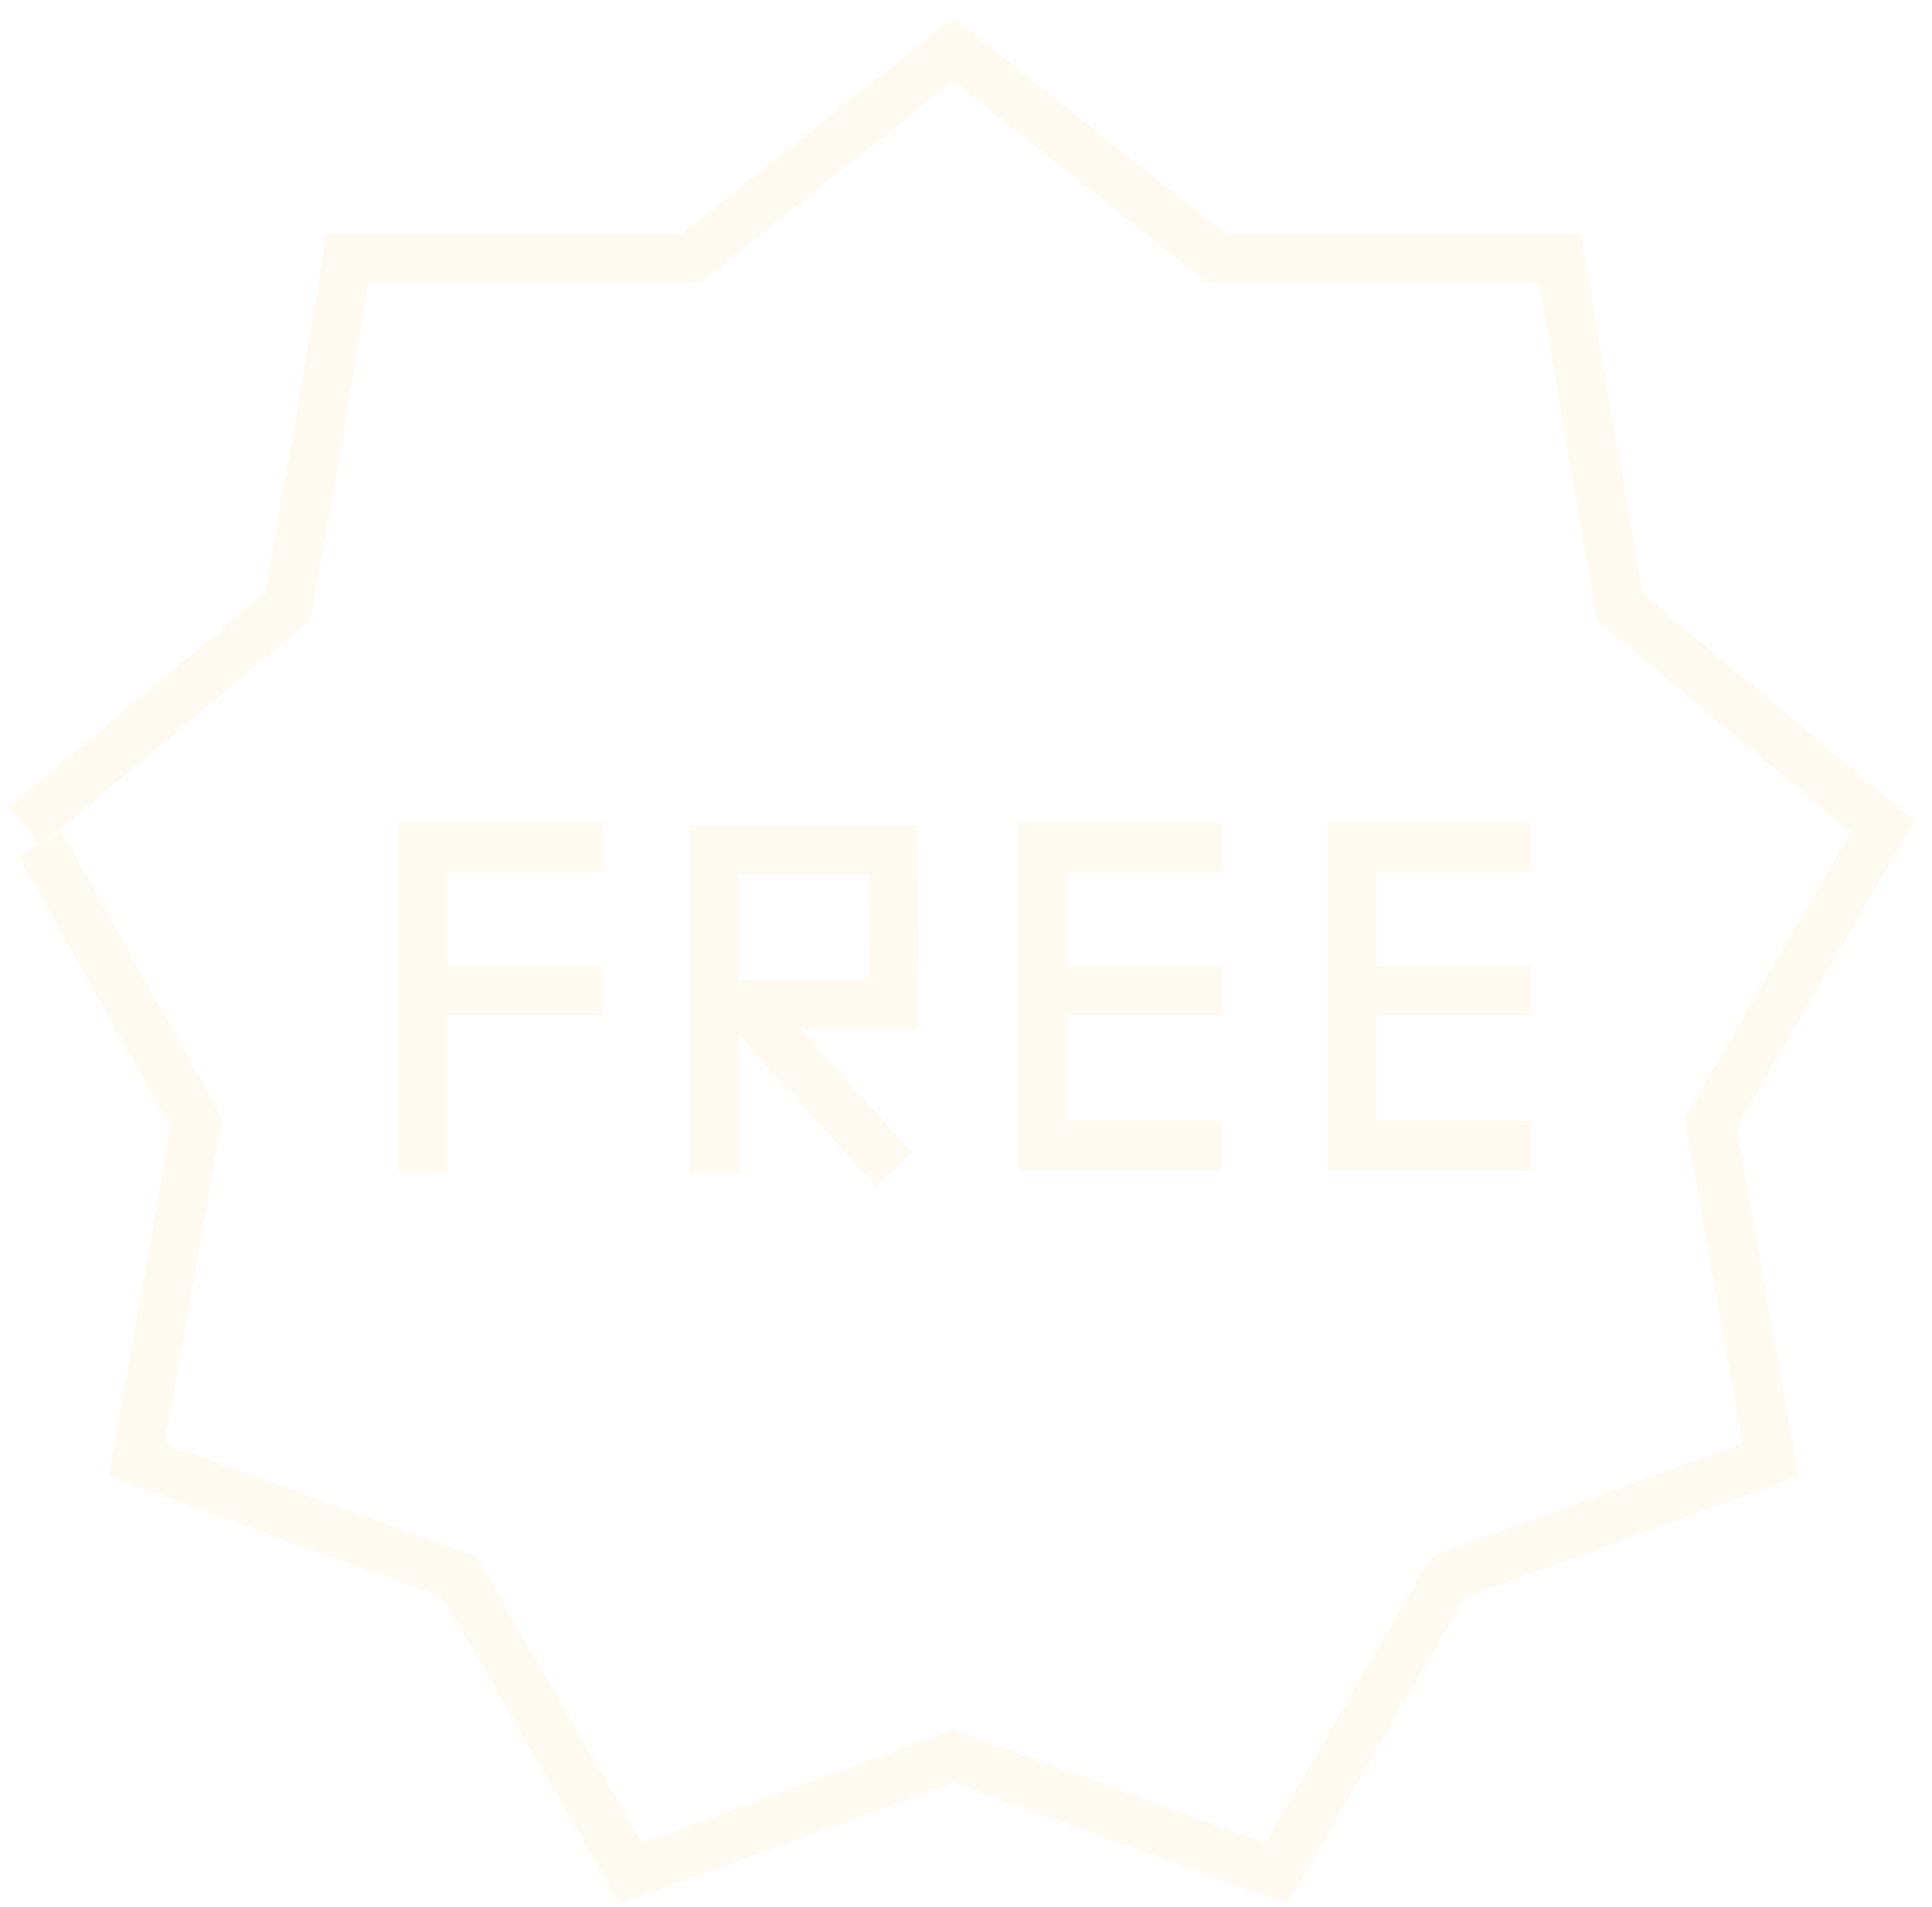
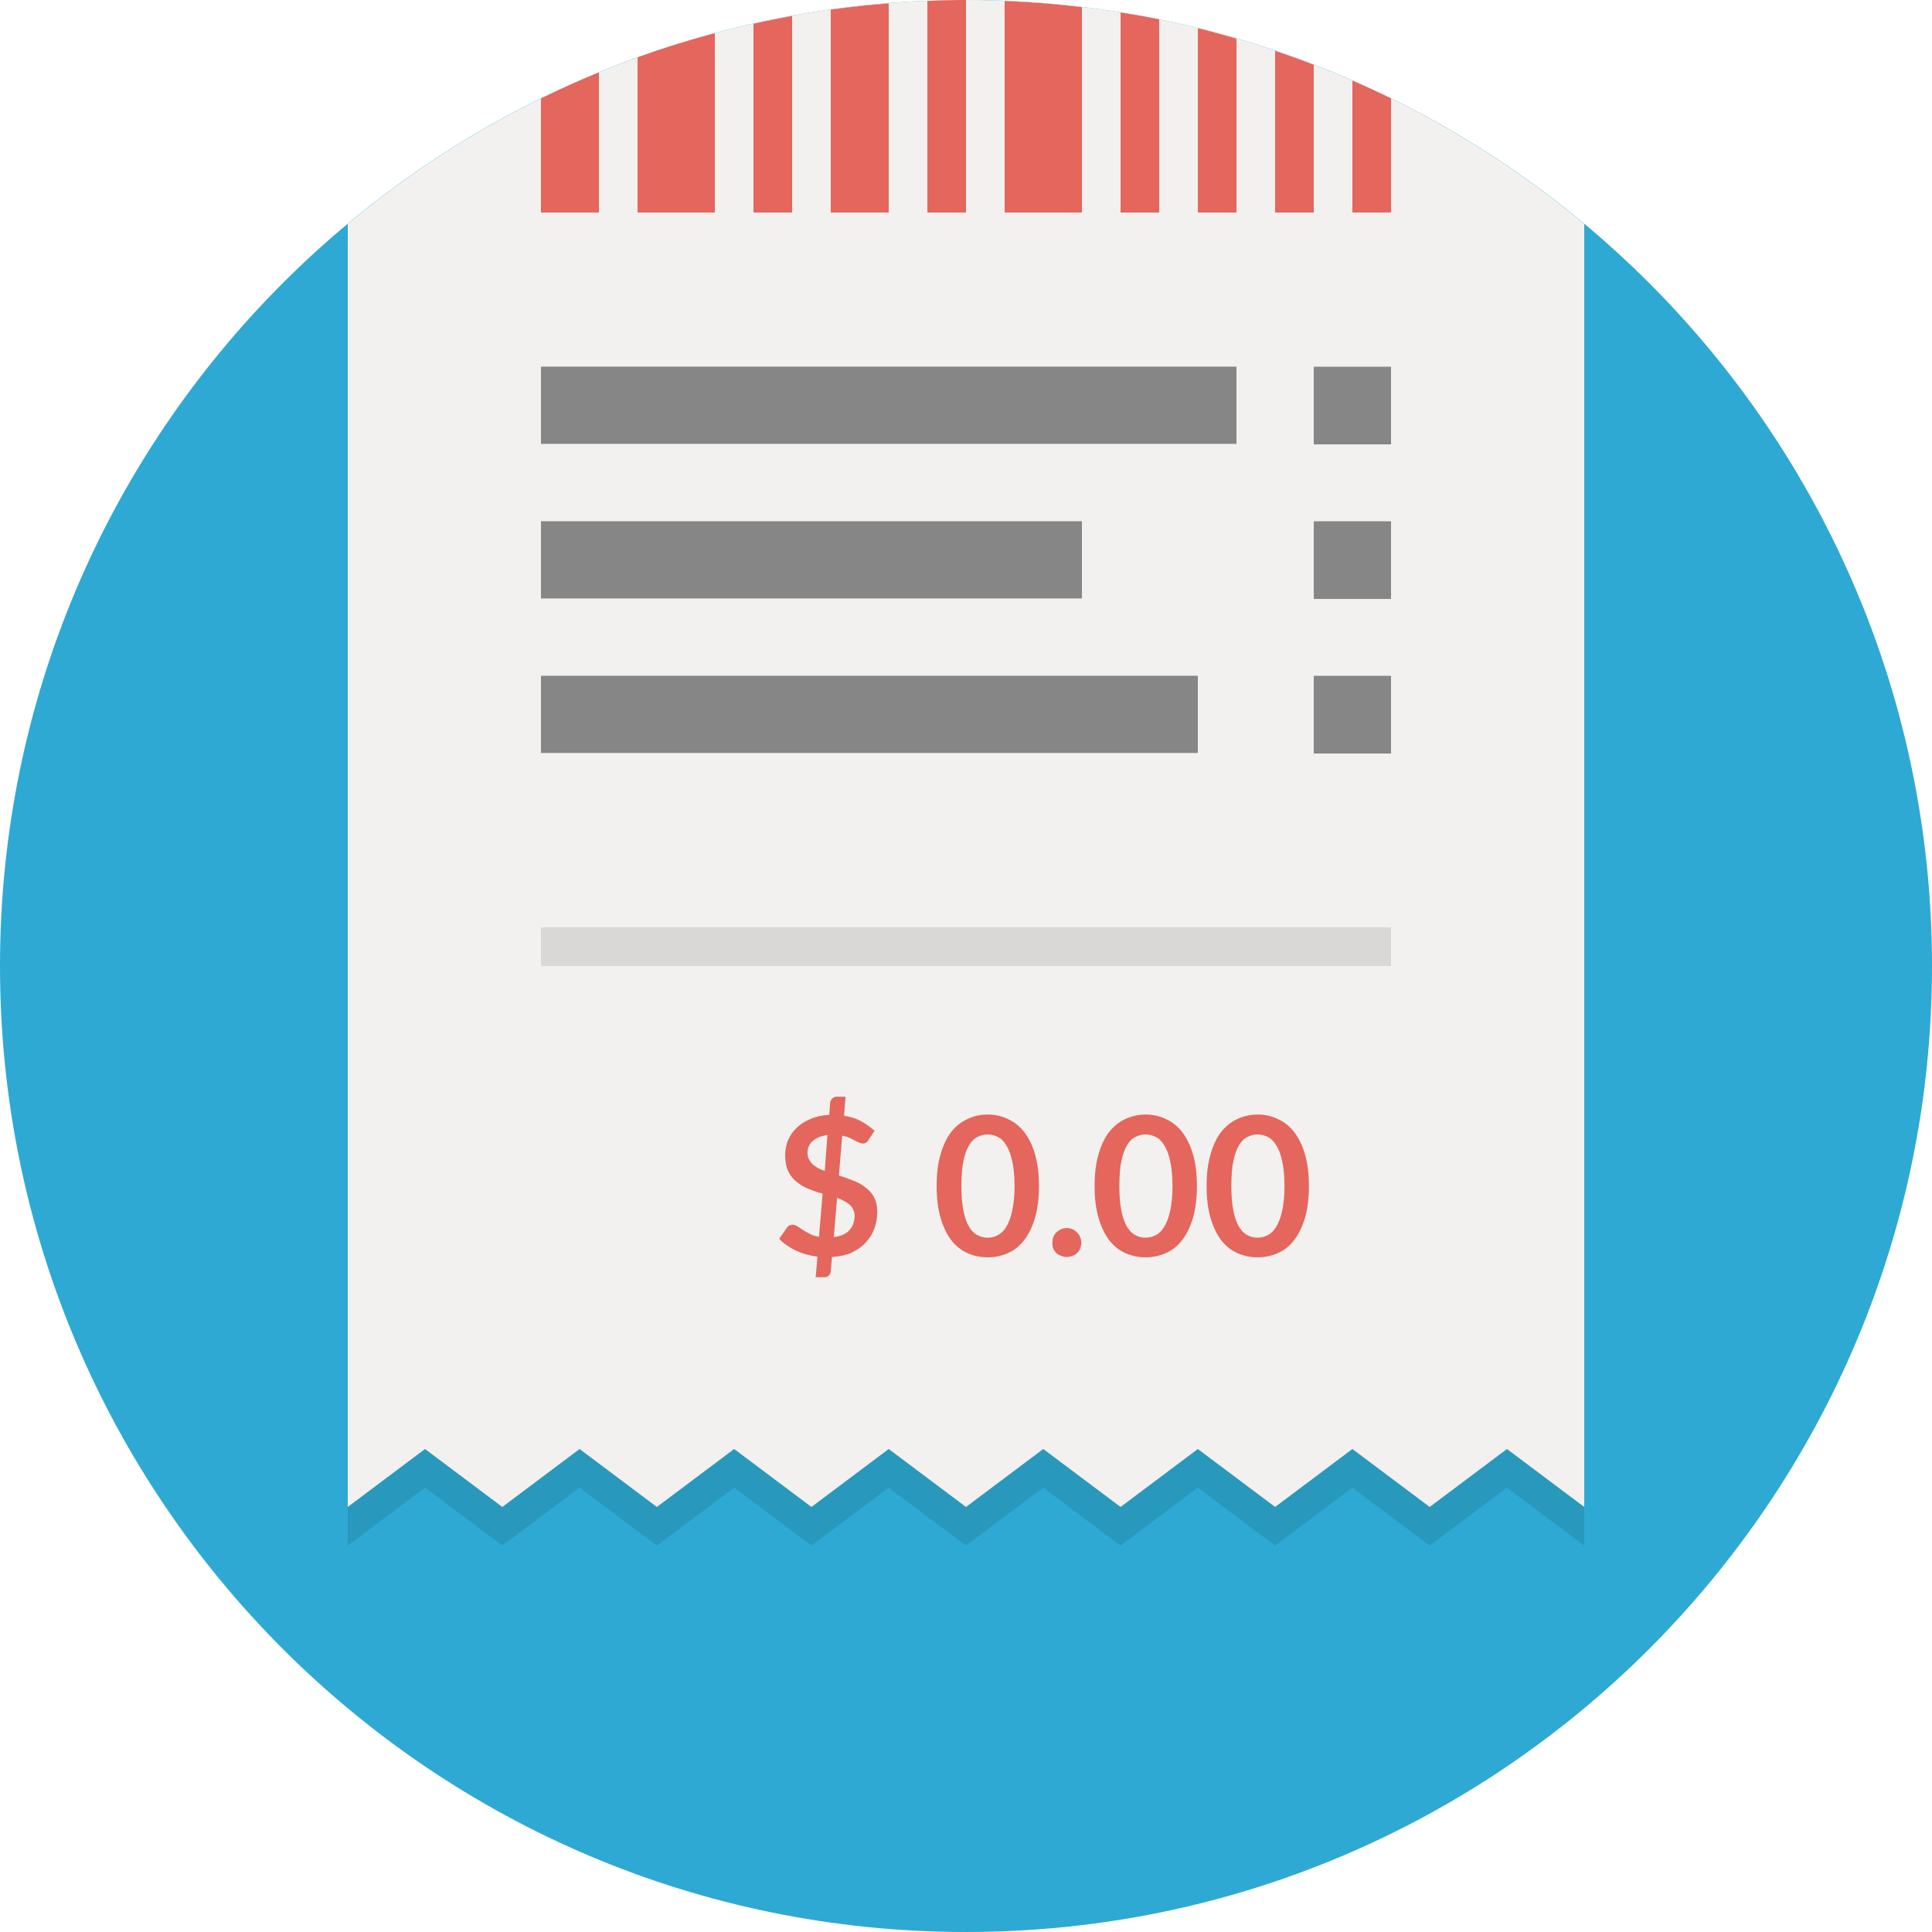
- <svg xmlns="http://www.w3.org/2000/svg" width="78px" height="77px" viewBox="0 0 78 77" version="1.1">
+ <svg xmlns="http://www.w3.org/2000/svg" width="100px" height="100px" viewBox="0 0 100 100" version="1.1">
  <defs />
  <g id="Page-1" stroke="none" stroke-width="1" fill="none" fill-rule="evenodd">
-     <g id="V17---Dhanur" transform="translate(-130, -3617)" stroke="#FFFAF1" stroke-width="2">
-       <g id="Concierge-Form" transform="translate(0, 3526)">
-         <g id="Highlights" transform="translate(129, 90)">
-           <g id="Free" transform="translate(2, 0)">
-             <g id="Free-Icon" transform="translate(0, 3)">
-               <path d="M0,31.375 L10.617,22.492 L11.809,15.751 L13.023,8.439 L26.883,8.439 L37.5,-1.3500312e-13 L48.117,8.439 L61.977,8.439 L64.383,22.492 L75,31.375 L68.07,43.342 L70.477,56.95 L57.452,61.676 L50.523,73.644 L37.5,68.917 L24.477,73.644 L17.546,61.676 L4.522,56.95 L6.929,43.342 L0.618,32.077" id="Shape" />
-               <path d="M60.837,32.213 L53.579,32.213 L53.579,44.274 L60.837,44.274" id="Shape" />
-               <path d="M60.837,38 L53.579,38" id="Shape" />
-               <path d="M48.337,32.213 L41.079,32.213 L41.079,44.274 L48.337,44.274" id="Shape-3" />
-               <path d="M48.337,38 L41.079,38" id="Shape-2" />
-               <path d="M23.337,32.213 L16.079,32.213 L16.079,42.196 L16.079,45.37" id="Shape-5" />
-               <path d="M27.843,45.37 L27.843,32.335 L35.089,32.335 L35.042,38.58 L29.091,38.58 L35.089,45.219" id="Path-148" />
-               <path d="M23.337,38 L16.079,38" id="Shape-4" />
+     <g id="Homepage" transform="translate(-253, -2376)">
+       <g id="why-customers-love-us" transform="translate(20, 2150)">
+         <g id="free" transform="translate(233, 226)">
+           <g id="04-free">
+             <path d="M50,0 C77.614,0 100,22.386 100,50 C100,77.614 77.614,100 50,100 C22.386,100 0,77.614 0,50 C0,22.386 22.386,0 50,0 L50,0 Z" id="Shape-Copy" fill="#2EA9D3" />
+             <path d="M50,2 C37.826,2 26.671,6.355 18,13.587 L18,80 L22,77 L26,80 L30,77 L34,80 L38,77 L42,80 L46,77 L50,80 L54,77 L58,80 L62,77 L66,80 L70,77 L74,80 L78,77 L82,80 L82,13.587 C73.328,6.355 62.174,2 50,2 L50,2 Z" id="Shape" fill="#2998BD" />
+             <path d="M18,11.587 L18,78 L22,75 L26,78 L30,75 L34,78 L38,75 L42,78 L46,75 L50,78 L54,75 L58,78 L62,75 L66,78 L70,75 L74,78 L78,75 L82,78 L82,11.587 C73.328,4.355 62.174,3.55271368e-15 50,3.55271368e-15 C37.826,0 26.671,4.355 18,11.587 Z" id="Shape" fill="#F2F1EF" />
+             <text id="$-0.00" font-family="Lato" font-size="10" font-weight="bold" fill="#E4665C">
+               <tspan x="40" y="65">$ 0.00</tspan>
+             </text>
+             <path d="M28,48 L72,48 L72,50 L28,50 L28,48 L28,48 Z" id="Shape" fill="#D9D8D7" />
+             <path d="M28,22.974 L64,22.974 L64,18.977 L28,18.977 L28,22.974 L28,22.974 Z M56,26.978 L28,26.978 L28,30.975 L56,30.975 L56,26.978 L56,26.978 Z M28,38.974 L62,38.974 L62,34.978 L28,34.978 L28,38.974 L28,38.974 Z M68,18.981 L68,23.001 L72,23.001 L72,18.981 L68,18.981 L68,18.981 Z M68,31.001 L72,31.001 L72,26.981 L68,26.981 L68,31.001 L68,31.001 Z M68,39.001 L72,39.001 L72,34.981 L68,34.981 L68,39.001 L68,39.001 Z" id="Shape" fill="#868686" />
+             <g id="Group" transform="translate(28, 0)" fill="#E4665C">
+               <path d="M9,1.717 C7.644,2.081 6.308,2.496 5,2.969 L5,11 L9,11 L9,1.717 L9,1.717 Z M13,0.824 C12.329,0.946 11.662,1.08 11,1.229 L11,11 L13,11 L13,0.824 L13,0.824 Z M3,3.747 C1.983,4.165 0.982,4.614 0,5.096 L0,11 L3,11 L3,3.747 L3,3.747 Z M18,0.174 C16.992,0.254 15.991,0.36 15,0.498 L15,11 L18,11 L18,0.174 L18,0.174 Z M22,0 C21.329,0 20.664,0.024 20,0.051 L20,11 L22,11 L22,0 L22,0 Z M40,3.353 C39.34,3.098 38.673,2.859 38,2.631 L38,11 L40,11 L40,3.353 L40,3.353 Z M42,4.172 L42,11 L44,11 L44,5.096 C43.342,4.773 42.674,4.467 42,4.172 L42,4.172 Z M28,0.371 C26.682,0.213 25.349,0.103 24,0.051 L24,11 L28,11 L28,0.371 L28,0.371 Z M32.001,1.002 C31.339,0.868 30.671,0.752 30,0.645 L30,11 L32.001,11 L32.001,1.002 L32.001,1.002 Z M36,2.001 C35.339,1.808 34.674,1.625 34.001,1.459 L34.001,11 L36,11 L36,2.001 L36,2.001 Z" id="Shape" />
            </g>
          </g>
        </g>
      </g>
    </g>
  </g>
</svg>
